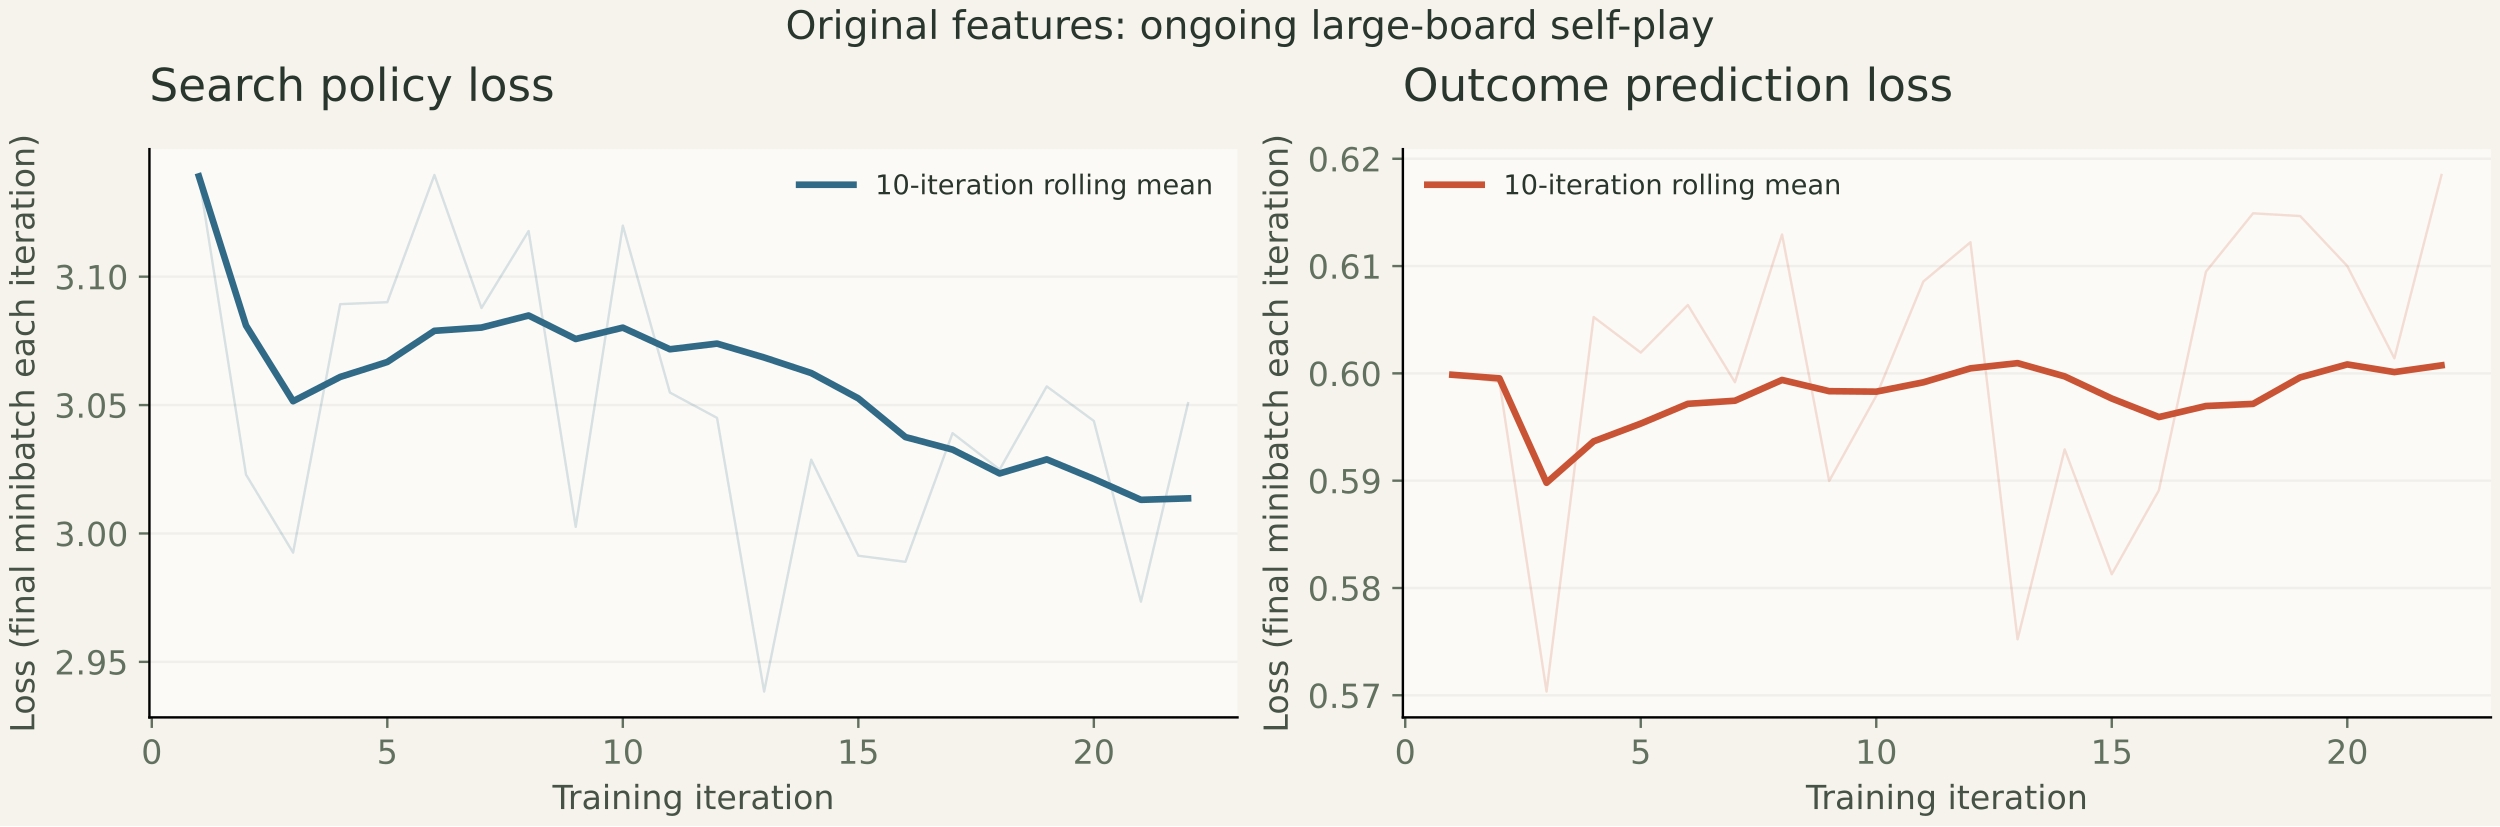
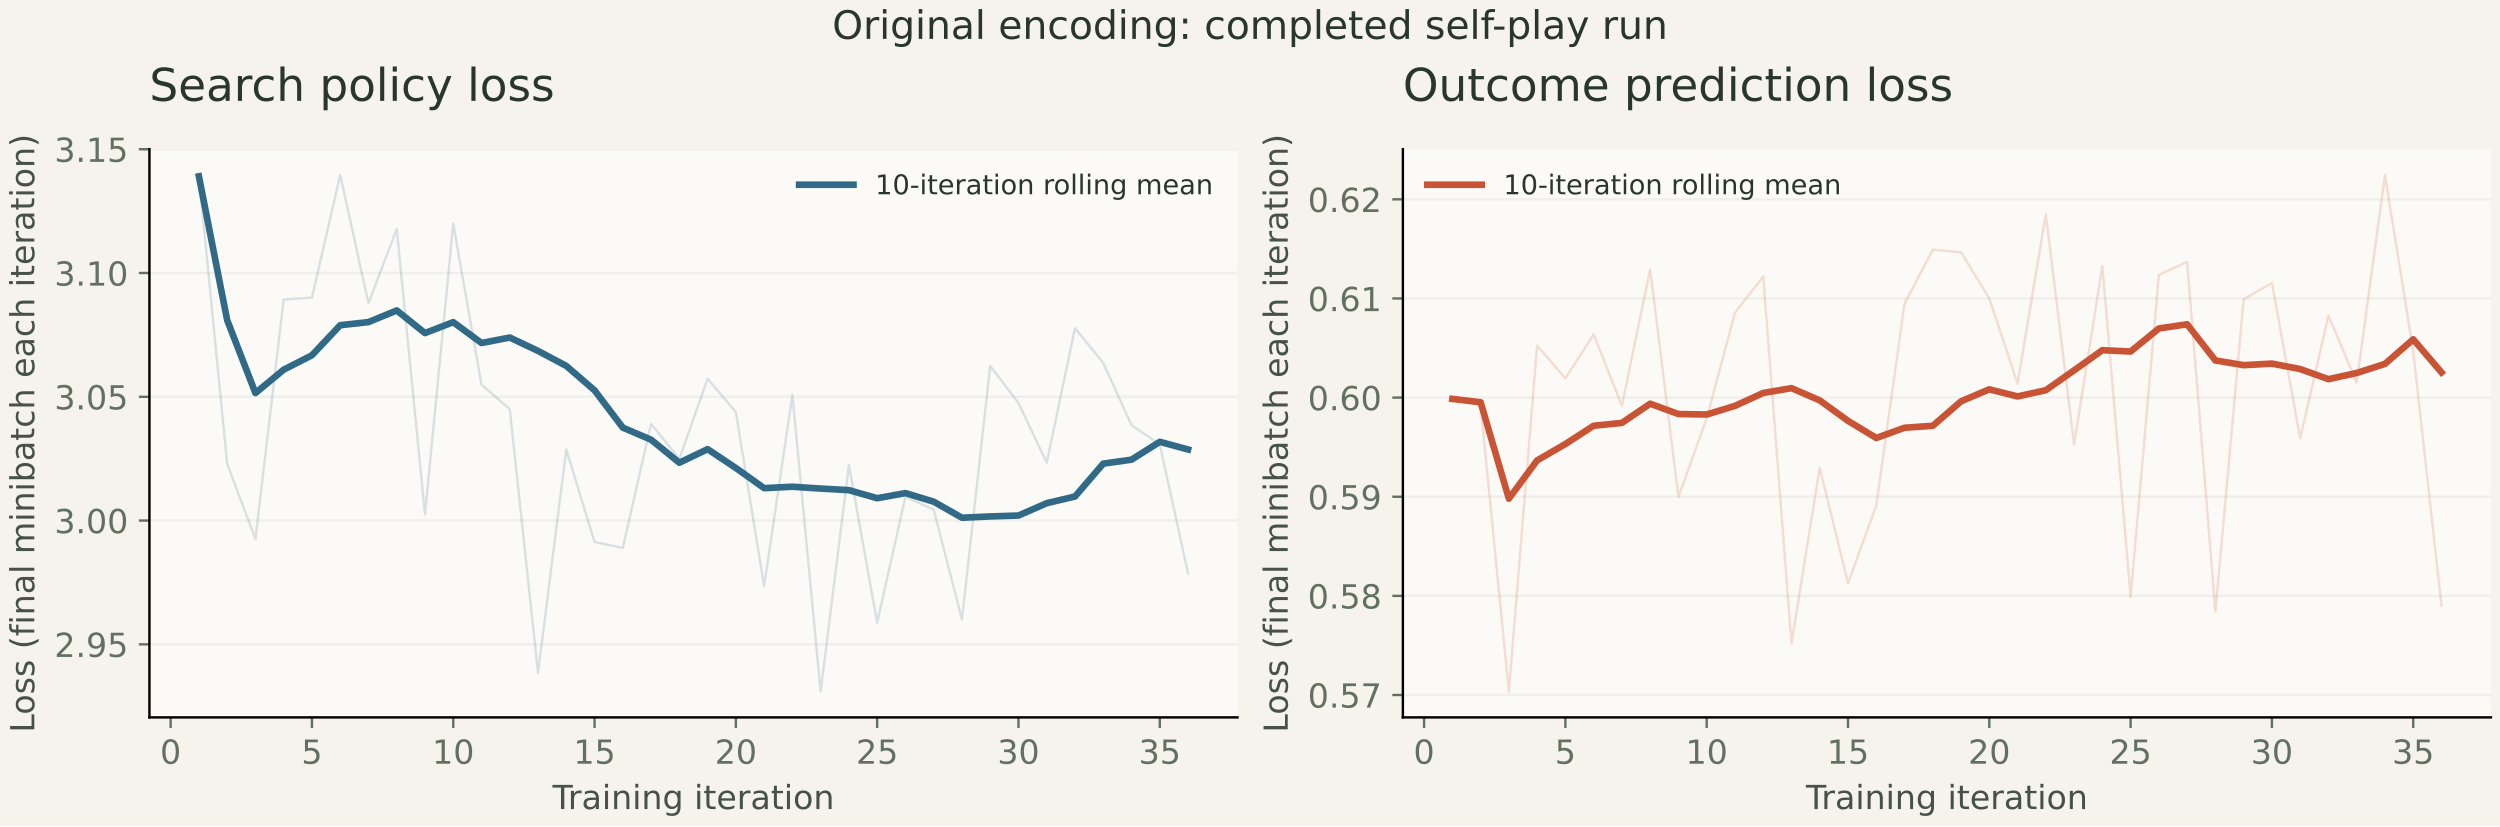
<svg xmlns="http://www.w3.org/2000/svg" xmlns:xlink="http://www.w3.org/1999/xlink" width="828pt" height="273.6pt" viewBox="0 0 828 273.6" version="1.1">
  <defs>
    <style type="text/css">*{stroke-linejoin: round; stroke-linecap: butt}</style>
  </defs>
  <g id="figure_1">
    <g id="patch_1">
      <path d="M 0 273.6 L 828 273.6 L 828 0 L 0 0 z " style="fill: #f6f3ed" />
    </g>
    <g id="axes_1">
      <g id="patch_2">
        <path d="M 49.493 237.599 L 409.86 237.599 L 409.86 49.399 L 49.493 49.399 z " style="fill: #fcfaf6" />
      </g>
      <g id="matplotlib.axis_1">
        <g id="xtick_1">
          <g id="line2d_1">
            <defs>
              <path id="m33b738a02d" d="M 0 0 L 0 3.5 " style="stroke: #62715f; stroke-width: 0.8" />
            </defs>
            <g>
-               <use xlink:href="#m33b738a02d" x="50.273" y="237.599" style="fill: #62715f; stroke: #62715f; stroke-width: 0.8" />
+               <use xlink:href="#m33b738a02d" x="56.513" y="237.599" style="fill: #62715f; stroke: #62715f; stroke-width: 0.8" />
            </g>
          </g>
          <g id="text_1">
-             <text style="font-size: 11px; font-family: 'DejaVu Sans'; text-anchor: middle; fill: #62715f" x="50.273" y="252.956" transform="rotate(-0 50.2733 252.9563)">0</text>
+             <text style="font-size: 11px; font-family: 'DejaVu Sans'; text-anchor: middle; fill: #62715f" x="56.513" y="252.956" transform="rotate(-0 56.51342 252.9563)">0</text>
          </g>
        </g>
        <g id="xtick_2">
          <g id="line2d_2">
            <g>
-               <use xlink:href="#m33b738a02d" x="128.275" y="237.599" style="fill: #62715f; stroke: #62715f; stroke-width: 0.8" />
+               <use xlink:href="#m33b738a02d" x="103.314" y="237.599" style="fill: #62715f; stroke: #62715f; stroke-width: 0.8" />
            </g>
          </g>
          <g id="text_2">
-             <text style="font-size: 11px; font-family: 'DejaVu Sans'; text-anchor: middle; fill: #62715f" x="128.275" y="252.956" transform="rotate(-0 128.2748 252.9563)">5</text>
+             <text style="font-size: 11px; font-family: 'DejaVu Sans'; text-anchor: middle; fill: #62715f" x="103.314" y="252.956" transform="rotate(-0 103.3143 252.9563)">5</text>
          </g>
        </g>
        <g id="xtick_3">
          <g id="line2d_3">
            <g>
-               <use xlink:href="#m33b738a02d" x="206.276" y="237.599" style="fill: #62715f; stroke: #62715f; stroke-width: 0.8" />
+               <use xlink:href="#m33b738a02d" x="150.115" y="237.599" style="fill: #62715f; stroke: #62715f; stroke-width: 0.8" />
            </g>
          </g>
          <g id="text_3">
-             <text style="font-size: 11px; font-family: 'DejaVu Sans'; text-anchor: middle; fill: #62715f" x="206.276" y="252.956" transform="rotate(-0 206.2762 252.9563)">10</text>
+             <text style="font-size: 11px; font-family: 'DejaVu Sans'; text-anchor: middle; fill: #62715f" x="150.115" y="252.956" transform="rotate(-0 150.1152 252.9563)">10</text>
          </g>
        </g>
        <g id="xtick_4">
          <g id="line2d_4">
            <g>
-               <use xlink:href="#m33b738a02d" x="284.278" y="237.599" style="fill: #62715f; stroke: #62715f; stroke-width: 0.8" />
+               <use xlink:href="#m33b738a02d" x="196.916" y="237.599" style="fill: #62715f; stroke: #62715f; stroke-width: 0.8" />
            </g>
          </g>
          <g id="text_4">
-             <text style="font-size: 11px; font-family: 'DejaVu Sans'; text-anchor: middle; fill: #62715f" x="284.278" y="252.956" transform="rotate(-0 284.2777 252.9563)">15</text>
+             <text style="font-size: 11px; font-family: 'DejaVu Sans'; text-anchor: middle; fill: #62715f" x="196.916" y="252.956" transform="rotate(-0 196.916 252.9563)">15</text>
          </g>
        </g>
        <g id="xtick_5">
          <g id="line2d_5">
            <g>
-               <use xlink:href="#m33b738a02d" x="362.279" y="237.599" style="fill: #62715f; stroke: #62715f; stroke-width: 0.8" />
+               <use xlink:href="#m33b738a02d" x="243.717" y="237.599" style="fill: #62715f; stroke: #62715f; stroke-width: 0.8" />
            </g>
          </g>
          <g id="text_5">
-             <text style="font-size: 11px; font-family: 'DejaVu Sans'; text-anchor: middle; fill: #62715f" x="362.279" y="252.956" transform="rotate(-0 362.2791 252.9563)">20</text>
-           </g>
-         </g>
-         <g id="text_6">
+             <text style="font-size: 11px; font-family: 'DejaVu Sans'; text-anchor: middle; fill: #62715f" x="243.717" y="252.956" transform="rotate(-0 243.7169 252.9563)">20</text>
+           </g>
+         </g>
+         <g id="xtick_6">
+           <g id="line2d_6">
+             <g>
+               <use xlink:href="#m33b738a02d" x="290.518" y="237.599" style="fill: #62715f; stroke: #62715f; stroke-width: 0.8" />
+             </g>
+           </g>
+           <g id="text_6">
+             <text style="font-size: 11px; font-family: 'DejaVu Sans'; text-anchor: middle; fill: #62715f" x="290.518" y="252.956" transform="rotate(-0 290.5178 252.9563)">25</text>
+           </g>
+         </g>
+         <g id="xtick_7">
+           <g id="line2d_7">
+             <g>
+               <use xlink:href="#m33b738a02d" x="337.319" y="237.599" style="fill: #62715f; stroke: #62715f; stroke-width: 0.8" />
+             </g>
+           </g>
+           <g id="text_7">
+             <text style="font-size: 11px; font-family: 'DejaVu Sans'; text-anchor: middle; fill: #62715f" x="337.319" y="252.956" transform="rotate(-0 337.3186 252.9563)">30</text>
+           </g>
+         </g>
+         <g id="xtick_8">
+           <g id="line2d_8">
+             <g>
+               <use xlink:href="#m33b738a02d" x="384.12" y="237.599" style="fill: #62715f; stroke: #62715f; stroke-width: 0.8" />
+             </g>
+           </g>
+           <g id="text_8">
+             <text style="font-size: 11px; font-family: 'DejaVu Sans'; text-anchor: middle; fill: #62715f" x="384.12" y="252.956" transform="rotate(-0 384.1195 252.9563)">35</text>
+           </g>
+         </g>
+         <g id="text_9">
          <text style="font-size: 11px; font-family: 'DejaVu Sans'; text-anchor: middle; fill: #465246" x="229.677" y="267.957" transform="rotate(-0 229.6766 267.9572)">Training iteration</text>
        </g>
      </g>
      <g id="matplotlib.axis_2">
        <g id="ytick_1">
-           <g id="line2d_6">
-             <path d="M 49.493 219.207 L 409.86 219.207 " clip-path="url(#p39adaccbd3)" style="fill: none; stroke: #b0b0b0; stroke-opacity: 0.15; stroke-width: 0.8; stroke-linecap: square" />
-           </g>
-           <g id="line2d_7">
+           <g id="line2d_9">
+             <path d="M 49.493 213.404 L 409.86 213.404 " clip-path="url(#p5c6df599ed)" style="fill: none; stroke: #b0b0b0; stroke-opacity: 0.15; stroke-width: 0.8; stroke-linecap: square" />
+           </g>
+           <g id="line2d_10">
            <defs>
              <path id="m487b90fc59" d="M 0 0 L -3.5 0 " style="stroke: #62715f; stroke-width: 0.8" />
            </defs>
            <g>
-               <use xlink:href="#m487b90fc59" x="49.493" y="219.207" style="fill: #62715f; stroke: #62715f; stroke-width: 0.8" />
-             </g>
-           </g>
-           <g id="text_7">
-             <text style="font-size: 11px; font-family: 'DejaVu Sans'; text-anchor: end; fill: #62715f" x="42.493" y="223.386" transform="rotate(-0 42.49329 223.386)">2.95</text>
+               <use xlink:href="#m487b90fc59" x="49.493" y="213.404" style="fill: #62715f; stroke: #62715f; stroke-width: 0.8" />
+             </g>
+           </g>
+           <g id="text_10">
+             <text style="font-size: 11px; font-family: 'DejaVu Sans'; text-anchor: end; fill: #62715f" x="42.493" y="217.583" transform="rotate(-0 42.49329 217.583)">2.95</text>
          </g>
        </g>
        <g id="ytick_2">
-           <g id="line2d_8">
-             <path d="M 49.493 176.683 L 409.86 176.683 " clip-path="url(#p39adaccbd3)" style="fill: none; stroke: #b0b0b0; stroke-opacity: 0.15; stroke-width: 0.8; stroke-linecap: square" />
-           </g>
-           <g id="line2d_9">
-             <g>
-               <use xlink:href="#m487b90fc59" x="49.493" y="176.683" style="fill: #62715f; stroke: #62715f; stroke-width: 0.8" />
-             </g>
-           </g>
-           <g id="text_8">
-             <text style="font-size: 11px; font-family: 'DejaVu Sans'; text-anchor: end; fill: #62715f" x="42.493" y="180.862" transform="rotate(-0 42.49329 180.8616)">3.00</text>
+           <g id="line2d_11">
+             <path d="M 49.493 172.41 L 409.86 172.41 " clip-path="url(#p5c6df599ed)" style="fill: none; stroke: #b0b0b0; stroke-opacity: 0.15; stroke-width: 0.8; stroke-linecap: square" />
+           </g>
+           <g id="line2d_12">
+             <g>
+               <use xlink:href="#m487b90fc59" x="49.493" y="172.41" style="fill: #62715f; stroke: #62715f; stroke-width: 0.8" />
+             </g>
+           </g>
+           <g id="text_11">
+             <text style="font-size: 11px; font-family: 'DejaVu Sans'; text-anchor: end; fill: #62715f" x="42.493" y="176.589" transform="rotate(-0 42.49329 176.5888)">3.00</text>
          </g>
        </g>
        <g id="ytick_3">
-           <g id="line2d_10">
-             <path d="M 49.493 134.158 L 409.86 134.158 " clip-path="url(#p39adaccbd3)" style="fill: none; stroke: #b0b0b0; stroke-opacity: 0.15; stroke-width: 0.8; stroke-linecap: square" />
-           </g>
-           <g id="line2d_11">
-             <g>
-               <use xlink:href="#m487b90fc59" x="49.493" y="134.158" style="fill: #62715f; stroke: #62715f; stroke-width: 0.8" />
-             </g>
-           </g>
-           <g id="text_9">
-             <text style="font-size: 11px; font-family: 'DejaVu Sans'; text-anchor: end; fill: #62715f" x="42.493" y="138.337" transform="rotate(-0 42.49329 138.3371)">3.05</text>
+           <g id="line2d_13">
+             <path d="M 49.493 131.416 L 409.86 131.416 " clip-path="url(#p5c6df599ed)" style="fill: none; stroke: #b0b0b0; stroke-opacity: 0.15; stroke-width: 0.8; stroke-linecap: square" />
+           </g>
+           <g id="line2d_14">
+             <g>
+               <use xlink:href="#m487b90fc59" x="49.493" y="131.416" style="fill: #62715f; stroke: #62715f; stroke-width: 0.8" />
+             </g>
+           </g>
+           <g id="text_12">
+             <text style="font-size: 11px; font-family: 'DejaVu Sans'; text-anchor: end; fill: #62715f" x="42.493" y="135.595" transform="rotate(-0 42.49329 135.5947)">3.05</text>
          </g>
        </g>
        <g id="ytick_4">
-           <g id="line2d_12">
-             <path d="M 49.493 91.634 L 409.86 91.634 " clip-path="url(#p39adaccbd3)" style="fill: none; stroke: #b0b0b0; stroke-opacity: 0.15; stroke-width: 0.8; stroke-linecap: square" />
-           </g>
-           <g id="line2d_13">
-             <g>
-               <use xlink:href="#m487b90fc59" x="49.493" y="91.634" style="fill: #62715f; stroke: #62715f; stroke-width: 0.8" />
-             </g>
-           </g>
-           <g id="text_10">
-             <text style="font-size: 11px; font-family: 'DejaVu Sans'; text-anchor: end; fill: #62715f" x="42.493" y="95.813" transform="rotate(-0 42.49329 95.81264)">3.10</text>
-           </g>
-         </g>
-         <g id="text_11">
+           <g id="line2d_15">
+             <path d="M 49.493 90.422 L 409.86 90.422 " clip-path="url(#p5c6df599ed)" style="fill: none; stroke: #b0b0b0; stroke-opacity: 0.15; stroke-width: 0.8; stroke-linecap: square" />
+           </g>
+           <g id="line2d_16">
+             <g>
+               <use xlink:href="#m487b90fc59" x="49.493" y="90.422" style="fill: #62715f; stroke: #62715f; stroke-width: 0.8" />
+             </g>
+           </g>
+           <g id="text_13">
+             <text style="font-size: 11px; font-family: 'DejaVu Sans'; text-anchor: end; fill: #62715f" x="42.493" y="94.601" transform="rotate(-0 42.49329 94.60059)">3.10</text>
+           </g>
+         </g>
+         <g id="ytick_5">
+           <g id="line2d_17">
+             <path d="M 49.493 49.428 L 409.86 49.428 " clip-path="url(#p5c6df599ed)" style="fill: none; stroke: #b0b0b0; stroke-opacity: 0.15; stroke-width: 0.8; stroke-linecap: square" />
+           </g>
+           <g id="line2d_18">
+             <g>
+               <use xlink:href="#m487b90fc59" x="49.493" y="49.428" style="fill: #62715f; stroke: #62715f; stroke-width: 0.8" />
+             </g>
+           </g>
+           <g id="text_14">
+             <text style="font-size: 11px; font-family: 'DejaVu Sans'; text-anchor: end; fill: #62715f" x="42.493" y="53.606" transform="rotate(-0 42.49329 53.60647)">3.15</text>
+           </g>
+         </g>
+         <g id="text_15">
          <text style="font-size: 11px; font-family: 'DejaVu Sans'; text-anchor: middle; fill: #465246" x="11.359" y="143.499" transform="rotate(-90 11.35852 143.4991)">Loss (final minibatch each iteration)</text>
        </g>
      </g>
-       <g id="line2d_14">
-         <path d="M 65.874 58.413 L 81.474 157.186 L 97.074 183.036 L 112.674 100.736 L 128.275 100.087 L 143.875 57.954 L 159.475 102.014 L 175.076 76.522 L 190.676 174.51 L 206.276 74.723 L 221.876 130.017 L 237.477 138.406 L 253.077 229.044 L 268.677 152.25 L 284.278 184.052 L 299.878 186.086 L 315.478 143.457 L 331.079 155.515 L 346.679 127.97 L 362.279 139.416 L 377.879 199.268 L 393.48 133.519 " clip-path="url(#p39adaccbd3)" style="fill: none; stroke: #316a86; stroke-opacity: 0.18; stroke-width: 0.8; stroke-linecap: square" />
-       </g>
-       <g id="line2d_15">
-         <path d="M 65.874 58.413 L 81.474 107.8 L 97.074 132.878 L 112.674 124.843 L 128.275 119.891 L 143.875 109.569 L 159.475 108.489 L 175.076 104.493 L 190.676 112.273 L 206.276 108.518 L 221.876 115.678 L 237.477 113.8 L 253.077 118.401 L 268.677 123.553 L 284.278 131.949 L 299.878 144.762 L 315.478 148.907 L 331.079 156.806 L 346.679 152.152 L 362.279 158.621 L 377.879 165.546 L 393.48 165.058 " clip-path="url(#p39adaccbd3)" style="fill: none; stroke: #316a86; stroke-width: 2.2; stroke-linecap: square" />
+       <g id="line2d_19">
+         <path d="M 65.874 58.396 L 75.234 153.615 L 84.594 178.535 L 93.954 99.196 L 103.314 98.571 L 112.674 57.954 L 122.035 100.428 L 131.395 75.854 L 140.755 170.315 L 150.115 74.119 L 159.475 127.424 L 168.836 135.51 L 178.196 222.887 L 187.556 148.857 L 196.916 179.514 L 206.276 181.475 L 215.636 140.38 L 224.997 152.004 L 234.357 125.45 L 243.717 136.485 L 253.077 194.183 L 262.437 130.8 L 271.797 229.044 L 281.158 154.05 L 290.518 206.238 L 299.878 164.514 L 309.238 168.802 L 318.598 205.154 L 327.958 121.182 L 337.319 133.498 L 346.679 153.232 L 356.039 108.697 L 365.399 120.201 L 374.759 140.847 L 384.12 147.189 L 393.48 189.86 " clip-path="url(#p5c6df599ed)" style="fill: none; stroke: #316a86; stroke-opacity: 0.18; stroke-width: 0.8; stroke-linecap: square" />
+       </g>
+       <g id="line2d_20">
+         <path d="M 65.874 58.396 L 75.234 106.006 L 84.594 130.182 L 93.954 122.436 L 103.314 117.663 L 112.674 107.711 L 122.035 106.671 L 131.395 102.819 L 140.755 110.318 L 150.115 106.698 L 159.475 113.601 L 168.836 111.791 L 178.196 116.226 L 187.556 121.192 L 196.916 129.286 L 206.276 141.638 L 215.636 145.634 L 224.997 153.248 L 234.357 148.762 L 243.717 154.999 L 253.077 161.674 L 262.437 161.203 L 271.797 161.819 L 281.158 162.338 L 290.518 165.011 L 299.878 163.315 L 309.238 166.157 L 318.598 171.472 L 327.958 171.045 L 337.319 170.747 L 346.679 166.652 L 356.039 164.441 L 365.399 153.557 L 374.759 152.237 L 384.12 146.332 L 393.48 148.866 " clip-path="url(#p5c6df599ed)" style="fill: none; stroke: #316a86; stroke-width: 2.2; stroke-linecap: square" />
      </g>
      <g id="patch_3">
        <path d="M 49.493 237.599 L 49.493 49.399 " style="fill: none; stroke: #000000; stroke-width: 0.8; stroke-linejoin: miter; stroke-linecap: square" />
      </g>
      <g id="patch_4">
        <path d="M 49.493 237.599 L 409.86 237.599 " style="fill: none; stroke: #000000; stroke-width: 0.8; stroke-linejoin: miter; stroke-linecap: square" />
      </g>
-       <g id="text_12">
+       <g id="text_16">
        <text style="font-size: 15px; font-family: 'DejaVu Sans'; text-anchor: start; fill: #29362d" x="49.493" y="33.399" transform="rotate(-0 49.49329 33.39939)">Search policy loss</text>
      </g>
      <g id="legend_1">
-         <g id="line2d_16">
+         <g id="line2d_21">
          <path d="M 264.669 61.188 L 273.669 61.188 L 282.669 61.188 " style="fill: none; stroke: #316a86; stroke-width: 2.2; stroke-linecap: square" />
        </g>
-         <g id="text_13">
+         <g id="text_17">
          <text style="font-size: 9px; font-family: 'DejaVu Sans'; text-anchor: start; fill: #29362d" x="289.869" y="64.338" transform="rotate(-0 289.8689 64.33799)">10-iteration rolling mean</text>
        </g>
      </g>
    </g>
    <g id="axes_2">
      <g id="patch_5">
        <path d="M 464.633 237.599 L 825 237.599 L 825 49.399 L 464.633 49.399 z " style="fill: #fcfaf6" />
      </g>
      <g id="matplotlib.axis_3">
-         <g id="xtick_6">
-           <g id="line2d_17">
-             <g>
-               <use xlink:href="#m33b738a02d" x="465.413" y="237.599" style="fill: #62715f; stroke: #62715f; stroke-width: 0.8" />
-             </g>
-           </g>
-           <g id="text_14">
-             <text style="font-size: 11px; font-family: 'DejaVu Sans'; text-anchor: middle; fill: #62715f" x="465.413" y="252.956" transform="rotate(-0 465.4131 252.9563)">0</text>
-           </g>
-         </g>
-         <g id="xtick_7">
-           <g id="line2d_18">
-             <g>
-               <use xlink:href="#m33b738a02d" x="543.415" y="237.599" style="fill: #62715f; stroke: #62715f; stroke-width: 0.8" />
-             </g>
-           </g>
-           <g id="text_15">
-             <text style="font-size: 11px; font-family: 'DejaVu Sans'; text-anchor: middle; fill: #62715f" x="543.415" y="252.956" transform="rotate(-0 543.4145 252.9563)">5</text>
-           </g>
-         </g>
-         <g id="xtick_8">
-           <g id="line2d_19">
-             <g>
-               <use xlink:href="#m33b738a02d" x="621.416" y="237.599" style="fill: #62715f; stroke: #62715f; stroke-width: 0.8" />
-             </g>
-           </g>
-           <g id="text_16">
-             <text style="font-size: 11px; font-family: 'DejaVu Sans'; text-anchor: middle; fill: #62715f" x="621.416" y="252.956" transform="rotate(-0 621.416 252.9563)">10</text>
-           </g>
-         </g>
        <g id="xtick_9">
-           <g id="line2d_20">
-             <g>
-               <use xlink:href="#m33b738a02d" x="699.417" y="237.599" style="fill: #62715f; stroke: #62715f; stroke-width: 0.8" />
-             </g>
-           </g>
-           <g id="text_17">
-             <text style="font-size: 11px; font-family: 'DejaVu Sans'; text-anchor: middle; fill: #62715f" x="699.417" y="252.956" transform="rotate(-0 699.4174 252.9563)">15</text>
+           <g id="line2d_22">
+             <g>
+               <use xlink:href="#m33b738a02d" x="471.653" y="237.599" style="fill: #62715f; stroke: #62715f; stroke-width: 0.8" />
+             </g>
+           </g>
+           <g id="text_18">
+             <text style="font-size: 11px; font-family: 'DejaVu Sans'; text-anchor: middle; fill: #62715f" x="471.653" y="252.956" transform="rotate(-0 471.6532 252.9563)">0</text>
          </g>
        </g>
        <g id="xtick_10">
-           <g id="line2d_21">
-             <g>
-               <use xlink:href="#m33b738a02d" x="777.419" y="237.599" style="fill: #62715f; stroke: #62715f; stroke-width: 0.8" />
-             </g>
-           </g>
-           <g id="text_18">
-             <text style="font-size: 11px; font-family: 'DejaVu Sans'; text-anchor: middle; fill: #62715f" x="777.419" y="252.956" transform="rotate(-0 777.4189 252.9563)">20</text>
-           </g>
-         </g>
-         <g id="text_19">
+           <g id="line2d_23">
+             <g>
+               <use xlink:href="#m33b738a02d" x="518.454" y="237.599" style="fill: #62715f; stroke: #62715f; stroke-width: 0.8" />
+             </g>
+           </g>
+           <g id="text_19">
+             <text style="font-size: 11px; font-family: 'DejaVu Sans'; text-anchor: middle; fill: #62715f" x="518.454" y="252.956" transform="rotate(-0 518.454 252.9563)">5</text>
+           </g>
+         </g>
+         <g id="xtick_11">
+           <g id="line2d_24">
+             <g>
+               <use xlink:href="#m33b738a02d" x="565.255" y="237.599" style="fill: #62715f; stroke: #62715f; stroke-width: 0.8" />
+             </g>
+           </g>
+           <g id="text_20">
+             <text style="font-size: 11px; font-family: 'DejaVu Sans'; text-anchor: middle; fill: #62715f" x="565.255" y="252.956" transform="rotate(-0 565.2549 252.9563)">10</text>
+           </g>
+         </g>
+         <g id="xtick_12">
+           <g id="line2d_25">
+             <g>
+               <use xlink:href="#m33b738a02d" x="612.056" y="237.599" style="fill: #62715f; stroke: #62715f; stroke-width: 0.8" />
+             </g>
+           </g>
+           <g id="text_21">
+             <text style="font-size: 11px; font-family: 'DejaVu Sans'; text-anchor: middle; fill: #62715f" x="612.056" y="252.956" transform="rotate(-0 612.0558 252.9563)">15</text>
+           </g>
+         </g>
+         <g id="xtick_13">
+           <g id="line2d_26">
+             <g>
+               <use xlink:href="#m33b738a02d" x="658.857" y="237.599" style="fill: #62715f; stroke: #62715f; stroke-width: 0.8" />
+             </g>
+           </g>
+           <g id="text_22">
+             <text style="font-size: 11px; font-family: 'DejaVu Sans'; text-anchor: middle; fill: #62715f" x="658.857" y="252.956" transform="rotate(-0 658.8567 252.9563)">20</text>
+           </g>
+         </g>
+         <g id="xtick_14">
+           <g id="line2d_27">
+             <g>
+               <use xlink:href="#m33b738a02d" x="705.658" y="237.599" style="fill: #62715f; stroke: #62715f; stroke-width: 0.8" />
+             </g>
+           </g>
+           <g id="text_23">
+             <text style="font-size: 11px; font-family: 'DejaVu Sans'; text-anchor: middle; fill: #62715f" x="705.658" y="252.956" transform="rotate(-0 705.6575 252.9563)">25</text>
+           </g>
+         </g>
+         <g id="xtick_15">
+           <g id="line2d_28">
+             <g>
+               <use xlink:href="#m33b738a02d" x="752.458" y="237.599" style="fill: #62715f; stroke: #62715f; stroke-width: 0.8" />
+             </g>
+           </g>
+           <g id="text_24">
+             <text style="font-size: 11px; font-family: 'DejaVu Sans'; text-anchor: middle; fill: #62715f" x="752.458" y="252.956" transform="rotate(-0 752.4584 252.9563)">30</text>
+           </g>
+         </g>
+         <g id="xtick_16">
+           <g id="line2d_29">
+             <g>
+               <use xlink:href="#m33b738a02d" x="799.259" y="237.599" style="fill: #62715f; stroke: #62715f; stroke-width: 0.8" />
+             </g>
+           </g>
+           <g id="text_25">
+             <text style="font-size: 11px; font-family: 'DejaVu Sans'; text-anchor: middle; fill: #62715f" x="799.259" y="252.956" transform="rotate(-0 799.2593 252.9563)">35</text>
+           </g>
+         </g>
+         <g id="text_26">
          <text style="font-size: 11px; font-family: 'DejaVu Sans'; text-anchor: middle; fill: #465246" x="644.816" y="267.957" transform="rotate(-0 644.8164 267.9572)">Training iteration</text>
        </g>
      </g>
      <g id="matplotlib.axis_4">
-         <g id="ytick_5">
-           <g id="line2d_22">
-             <path d="M 464.633 230.279 L 825 230.279 " clip-path="url(#p067f002894)" style="fill: none; stroke: #b0b0b0; stroke-opacity: 0.15; stroke-width: 0.8; stroke-linecap: square" />
-           </g>
-           <g id="line2d_23">
-             <g>
-               <use xlink:href="#m487b90fc59" x="464.633" y="230.279" style="fill: #62715f; stroke: #62715f; stroke-width: 0.8" />
-             </g>
-           </g>
-           <g id="text_20">
-             <text style="font-size: 11px; font-family: 'DejaVu Sans'; text-anchor: end; fill: #62715f" x="457.633" y="234.458" transform="rotate(-0 457.633 234.4576)">0.57</text>
-           </g>
-         </g>
        <g id="ytick_6">
-           <g id="line2d_24">
-             <path d="M 464.633 194.74 L 825 194.74 " clip-path="url(#p067f002894)" style="fill: none; stroke: #b0b0b0; stroke-opacity: 0.15; stroke-width: 0.8; stroke-linecap: square" />
-           </g>
-           <g id="line2d_25">
-             <g>
-               <use xlink:href="#m487b90fc59" x="464.633" y="194.74" style="fill: #62715f; stroke: #62715f; stroke-width: 0.8" />
-             </g>
-           </g>
-           <g id="text_21">
-             <text style="font-size: 11px; font-family: 'DejaVu Sans'; text-anchor: end; fill: #62715f" x="457.633" y="198.918" transform="rotate(-0 457.633 198.9184)">0.58</text>
+           <g id="line2d_30">
+             <path d="M 464.633 230.185 L 825 230.185 " clip-path="url(#p9506b60f5e)" style="fill: none; stroke: #b0b0b0; stroke-opacity: 0.15; stroke-width: 0.8; stroke-linecap: square" />
+           </g>
+           <g id="line2d_31">
+             <g>
+               <use xlink:href="#m487b90fc59" x="464.633" y="230.185" style="fill: #62715f; stroke: #62715f; stroke-width: 0.8" />
+             </g>
+           </g>
+           <g id="text_27">
+             <text style="font-size: 11px; font-family: 'DejaVu Sans'; text-anchor: end; fill: #62715f" x="457.633" y="234.364" transform="rotate(-0 457.633 234.3636)">0.57</text>
          </g>
        </g>
        <g id="ytick_7">
-           <g id="line2d_26">
-             <path d="M 464.633 159.2 L 825 159.2 " clip-path="url(#p067f002894)" style="fill: none; stroke: #b0b0b0; stroke-opacity: 0.15; stroke-width: 0.8; stroke-linecap: square" />
-           </g>
-           <g id="line2d_27">
-             <g>
-               <use xlink:href="#m487b90fc59" x="464.633" y="159.2" style="fill: #62715f; stroke: #62715f; stroke-width: 0.8" />
-             </g>
-           </g>
-           <g id="text_22">
-             <text style="font-size: 11px; font-family: 'DejaVu Sans'; text-anchor: end; fill: #62715f" x="457.633" y="163.379" transform="rotate(-0 457.633 163.3792)">0.59</text>
+           <g id="line2d_32">
+             <path d="M 464.633 197.353 L 825 197.353 " clip-path="url(#p9506b60f5e)" style="fill: none; stroke: #b0b0b0; stroke-opacity: 0.15; stroke-width: 0.8; stroke-linecap: square" />
+           </g>
+           <g id="line2d_33">
+             <g>
+               <use xlink:href="#m487b90fc59" x="464.633" y="197.353" style="fill: #62715f; stroke: #62715f; stroke-width: 0.8" />
+             </g>
+           </g>
+           <g id="text_28">
+             <text style="font-size: 11px; font-family: 'DejaVu Sans'; text-anchor: end; fill: #62715f" x="457.633" y="201.532" transform="rotate(-0 457.633 201.5321)">0.58</text>
          </g>
        </g>
        <g id="ytick_8">
-           <g id="line2d_28">
-             <path d="M 464.633 123.661 L 825 123.661 " clip-path="url(#p067f002894)" style="fill: none; stroke: #b0b0b0; stroke-opacity: 0.15; stroke-width: 0.8; stroke-linecap: square" />
-           </g>
-           <g id="line2d_29">
-             <g>
-               <use xlink:href="#m487b90fc59" x="464.633" y="123.661" style="fill: #62715f; stroke: #62715f; stroke-width: 0.8" />
-             </g>
-           </g>
-           <g id="text_23">
-             <text style="font-size: 11px; font-family: 'DejaVu Sans'; text-anchor: end; fill: #62715f" x="457.633" y="127.84" transform="rotate(-0 457.633 127.8399)">0.60</text>
+           <g id="line2d_34">
+             <path d="M 464.633 164.522 L 825 164.522 " clip-path="url(#p9506b60f5e)" style="fill: none; stroke: #b0b0b0; stroke-opacity: 0.15; stroke-width: 0.8; stroke-linecap: square" />
+           </g>
+           <g id="line2d_35">
+             <g>
+               <use xlink:href="#m487b90fc59" x="464.633" y="164.522" style="fill: #62715f; stroke: #62715f; stroke-width: 0.8" />
+             </g>
+           </g>
+           <g id="text_29">
+             <text style="font-size: 11px; font-family: 'DejaVu Sans'; text-anchor: end; fill: #62715f" x="457.633" y="168.701" transform="rotate(-0 457.633 168.7006)">0.59</text>
          </g>
        </g>
        <g id="ytick_9">
-           <g id="line2d_30">
-             <path d="M 464.633 88.122 L 825 88.122 " clip-path="url(#p067f002894)" style="fill: none; stroke: #b0b0b0; stroke-opacity: 0.15; stroke-width: 0.8; stroke-linecap: square" />
-           </g>
-           <g id="line2d_31">
-             <g>
-               <use xlink:href="#m487b90fc59" x="464.633" y="88.122" style="fill: #62715f; stroke: #62715f; stroke-width: 0.8" />
-             </g>
-           </g>
-           <g id="text_24">
-             <text style="font-size: 11px; font-family: 'DejaVu Sans'; text-anchor: end; fill: #62715f" x="457.633" y="92.301" transform="rotate(-0 457.633 92.3007)">0.61</text>
+           <g id="line2d_36">
+             <path d="M 464.633 131.69 L 825 131.69 " clip-path="url(#p9506b60f5e)" style="fill: none; stroke: #b0b0b0; stroke-opacity: 0.15; stroke-width: 0.8; stroke-linecap: square" />
+           </g>
+           <g id="line2d_37">
+             <g>
+               <use xlink:href="#m487b90fc59" x="464.633" y="131.69" style="fill: #62715f; stroke: #62715f; stroke-width: 0.8" />
+             </g>
+           </g>
+           <g id="text_30">
+             <text style="font-size: 11px; font-family: 'DejaVu Sans'; text-anchor: end; fill: #62715f" x="457.633" y="135.869" transform="rotate(-0 457.633 135.8691)">0.60</text>
          </g>
        </g>
        <g id="ytick_10">
-           <g id="line2d_32">
-             <path d="M 464.633 52.583 L 825 52.583 " clip-path="url(#p067f002894)" style="fill: none; stroke: #b0b0b0; stroke-opacity: 0.15; stroke-width: 0.8; stroke-linecap: square" />
-           </g>
-           <g id="line2d_33">
-             <g>
-               <use xlink:href="#m487b90fc59" x="464.633" y="52.583" style="fill: #62715f; stroke: #62715f; stroke-width: 0.8" />
-             </g>
-           </g>
-           <g id="text_25">
-             <text style="font-size: 11px; font-family: 'DejaVu Sans'; text-anchor: end; fill: #62715f" x="457.633" y="56.761" transform="rotate(-0 457.633 56.76147)">0.62</text>
-           </g>
-         </g>
-         <g id="text_26">
+           <g id="line2d_38">
+             <path d="M 464.633 98.859 L 825 98.859 " clip-path="url(#p9506b60f5e)" style="fill: none; stroke: #b0b0b0; stroke-opacity: 0.15; stroke-width: 0.8; stroke-linecap: square" />
+           </g>
+           <g id="line2d_39">
+             <g>
+               <use xlink:href="#m487b90fc59" x="464.633" y="98.859" style="fill: #62715f; stroke: #62715f; stroke-width: 0.8" />
+             </g>
+           </g>
+           <g id="text_31">
+             <text style="font-size: 11px; font-family: 'DejaVu Sans'; text-anchor: end; fill: #62715f" x="457.633" y="103.038" transform="rotate(-0 457.633 103.0376)">0.61</text>
+           </g>
+         </g>
+         <g id="ytick_11">
+           <g id="line2d_40">
+             <path d="M 464.633 66.027 L 825 66.027 " clip-path="url(#p9506b60f5e)" style="fill: none; stroke: #b0b0b0; stroke-opacity: 0.15; stroke-width: 0.8; stroke-linecap: square" />
+           </g>
+           <g id="line2d_41">
+             <g>
+               <use xlink:href="#m487b90fc59" x="464.633" y="66.027" style="fill: #62715f; stroke: #62715f; stroke-width: 0.8" />
+             </g>
+           </g>
+           <g id="text_32">
+             <text style="font-size: 11px; font-family: 'DejaVu Sans'; text-anchor: end; fill: #62715f" x="457.633" y="70.206" transform="rotate(-0 457.633 70.20607)">0.62</text>
+           </g>
+         </g>
+         <g id="text_33">
          <text style="font-size: 11px; font-family: 'DejaVu Sans'; text-anchor: middle; fill: #465246" x="426.498" y="143.499" transform="rotate(-90 426.4983 143.4991)">Loss (final minibatch each iteration)</text>
        </g>
      </g>
-       <g id="line2d_34">
-         <path d="M 481.013 124.125 L 496.614 126.504 L 512.214 229.044 L 527.814 104.999 L 543.415 116.781 L 559.015 101.01 L 574.615 126.591 L 590.215 77.665 L 605.816 159.309 L 621.416 131.108 L 637.016 93.231 L 652.617 80.23 L 668.217 211.755 L 683.817 148.828 L 699.417 190.192 L 715.018 162.395 L 730.618 89.964 L 746.218 70.65 L 761.819 71.553 L 777.419 88.118 L 793.019 118.679 L 808.619 57.954 " clip-path="url(#p067f002894)" style="fill: none; stroke: #c95435; stroke-opacity: 0.18; stroke-width: 0.8; stroke-linecap: square" />
-       </g>
-       <g id="line2d_35">
-         <path d="M 481.013 124.125 L 496.614 125.315 L 512.214 159.891 L 527.814 146.168 L 543.415 140.291 L 559.015 133.744 L 574.615 132.722 L 590.215 125.84 L 605.816 129.559 L 621.416 129.714 L 637.016 126.624 L 652.617 121.997 L 668.217 120.268 L 683.817 124.651 L 699.417 131.992 L 715.018 138.13 L 730.618 134.468 L 746.218 133.766 L 761.819 124.991 L 777.419 120.692 L 793.019 123.236 L 808.619 121.009 " clip-path="url(#p067f002894)" style="fill: none; stroke: #c95435; stroke-width: 2.2; stroke-linecap: square" />
+       <g id="line2d_42">
+         <path d="M 481.013 132.119 L 490.374 134.316 L 499.734 229.044 L 509.094 114.45 L 518.454 125.334 L 527.814 110.765 L 537.174 134.397 L 546.535 89.198 L 555.895 164.622 L 565.255 138.569 L 574.615 103.579 L 583.975 91.568 L 593.335 213.072 L 602.696 154.94 L 612.056 193.152 L 621.416 167.473 L 630.776 100.56 L 640.136 82.718 L 649.496 83.553 L 658.857 98.855 L 668.217 127.088 L 677.577 70.989 L 686.937 147.251 L 696.297 88.086 L 705.658 197.718 L 715.018 91.02 L 724.378 86.728 L 733.738 202.57 L 743.098 99.107 L 752.458 93.686 L 761.819 145.16 L 771.179 104.535 L 780.539 126.686 L 789.899 57.954 L 799.259 116.366 L 808.619 200.59 " clip-path="url(#p9506b60f5e)" style="fill: none; stroke: #c95435; stroke-opacity: 0.18; stroke-width: 0.8; stroke-linecap: square" />
+       </g>
+       <g id="line2d_43">
+         <path d="M 481.013 132.119 L 490.374 133.218 L 499.734 165.16 L 509.094 152.483 L 518.454 147.053 L 527.814 141.005 L 537.174 140.061 L 546.535 133.703 L 555.895 137.138 L 565.255 137.282 L 574.615 134.428 L 583.975 130.153 L 593.335 128.555 L 602.696 132.604 L 612.056 139.386 L 621.416 145.057 L 630.776 141.673 L 640.136 141.025 L 649.496 132.918 L 658.857 128.947 L 668.217 131.298 L 677.577 129.24 L 686.937 122.658 L 696.297 115.972 L 705.658 116.429 L 715.018 108.784 L 724.378 107.401 L 733.738 119.386 L 743.098 120.941 L 752.458 120.424 L 761.819 122.231 L 771.179 125.586 L 780.539 123.53 L 789.899 120.516 L 799.259 112.381 L 808.619 123.338 " clip-path="url(#p9506b60f5e)" style="fill: none; stroke: #c95435; stroke-width: 2.2; stroke-linecap: square" />
      </g>
      <g id="patch_6">
        <path d="M 464.633 237.599 L 464.633 49.399 " style="fill: none; stroke: #000000; stroke-width: 0.8; stroke-linejoin: miter; stroke-linecap: square" />
      </g>
      <g id="patch_7">
        <path d="M 464.633 237.599 L 825 237.599 " style="fill: none; stroke: #000000; stroke-width: 0.8; stroke-linejoin: miter; stroke-linecap: square" />
      </g>
-       <g id="text_27">
+       <g id="text_34">
        <text style="font-size: 15px; font-family: 'DejaVu Sans'; text-anchor: start; fill: #29362d" x="464.633" y="33.399" transform="rotate(-0 464.633 33.39939)">Outcome prediction loss</text>
      </g>
      <g id="legend_2">
-         <g id="line2d_36">
+         <g id="line2d_44">
          <path d="M 472.733 61.188 L 481.733 61.188 L 490.733 61.188 " style="fill: none; stroke: #c95435; stroke-width: 2.2; stroke-linecap: square" />
        </g>
-         <g id="text_28">
+         <g id="text_35">
          <text style="font-size: 9px; font-family: 'DejaVu Sans'; text-anchor: start; fill: #29362d" x="497.933" y="64.338" transform="rotate(-0 497.933 64.33799)">10-iteration rolling mean</text>
        </g>
      </g>
    </g>
-     <g id="text_29">
-       <text style="font-size: 13px; font-family: 'DejaVu Sans'; text-anchor: middle; fill: #29362d" x="414" y="12.878" transform="rotate(-0 414 12.87821)">Original features: ongoing large-board self-play</text>
+     <g id="text_36">
+       <text style="font-size: 13px; font-family: 'DejaVu Sans'; text-anchor: middle; fill: #29362d" x="414" y="12.878" transform="rotate(-0 414 12.87821)">Original encoding: completed self-play run</text>
    </g>
  </g>
  <defs>
-     <clipPath id="p39adaccbd3">
+     <clipPath id="p5c6df599ed">
      <rect x="49.493" y="49.399" width="360.367" height="188.2" />
    </clipPath>
-     <clipPath id="p067f002894">
+     <clipPath id="p9506b60f5e">
      <rect x="464.633" y="49.399" width="360.367" height="188.2" />
    </clipPath>
  </defs>
</svg>
